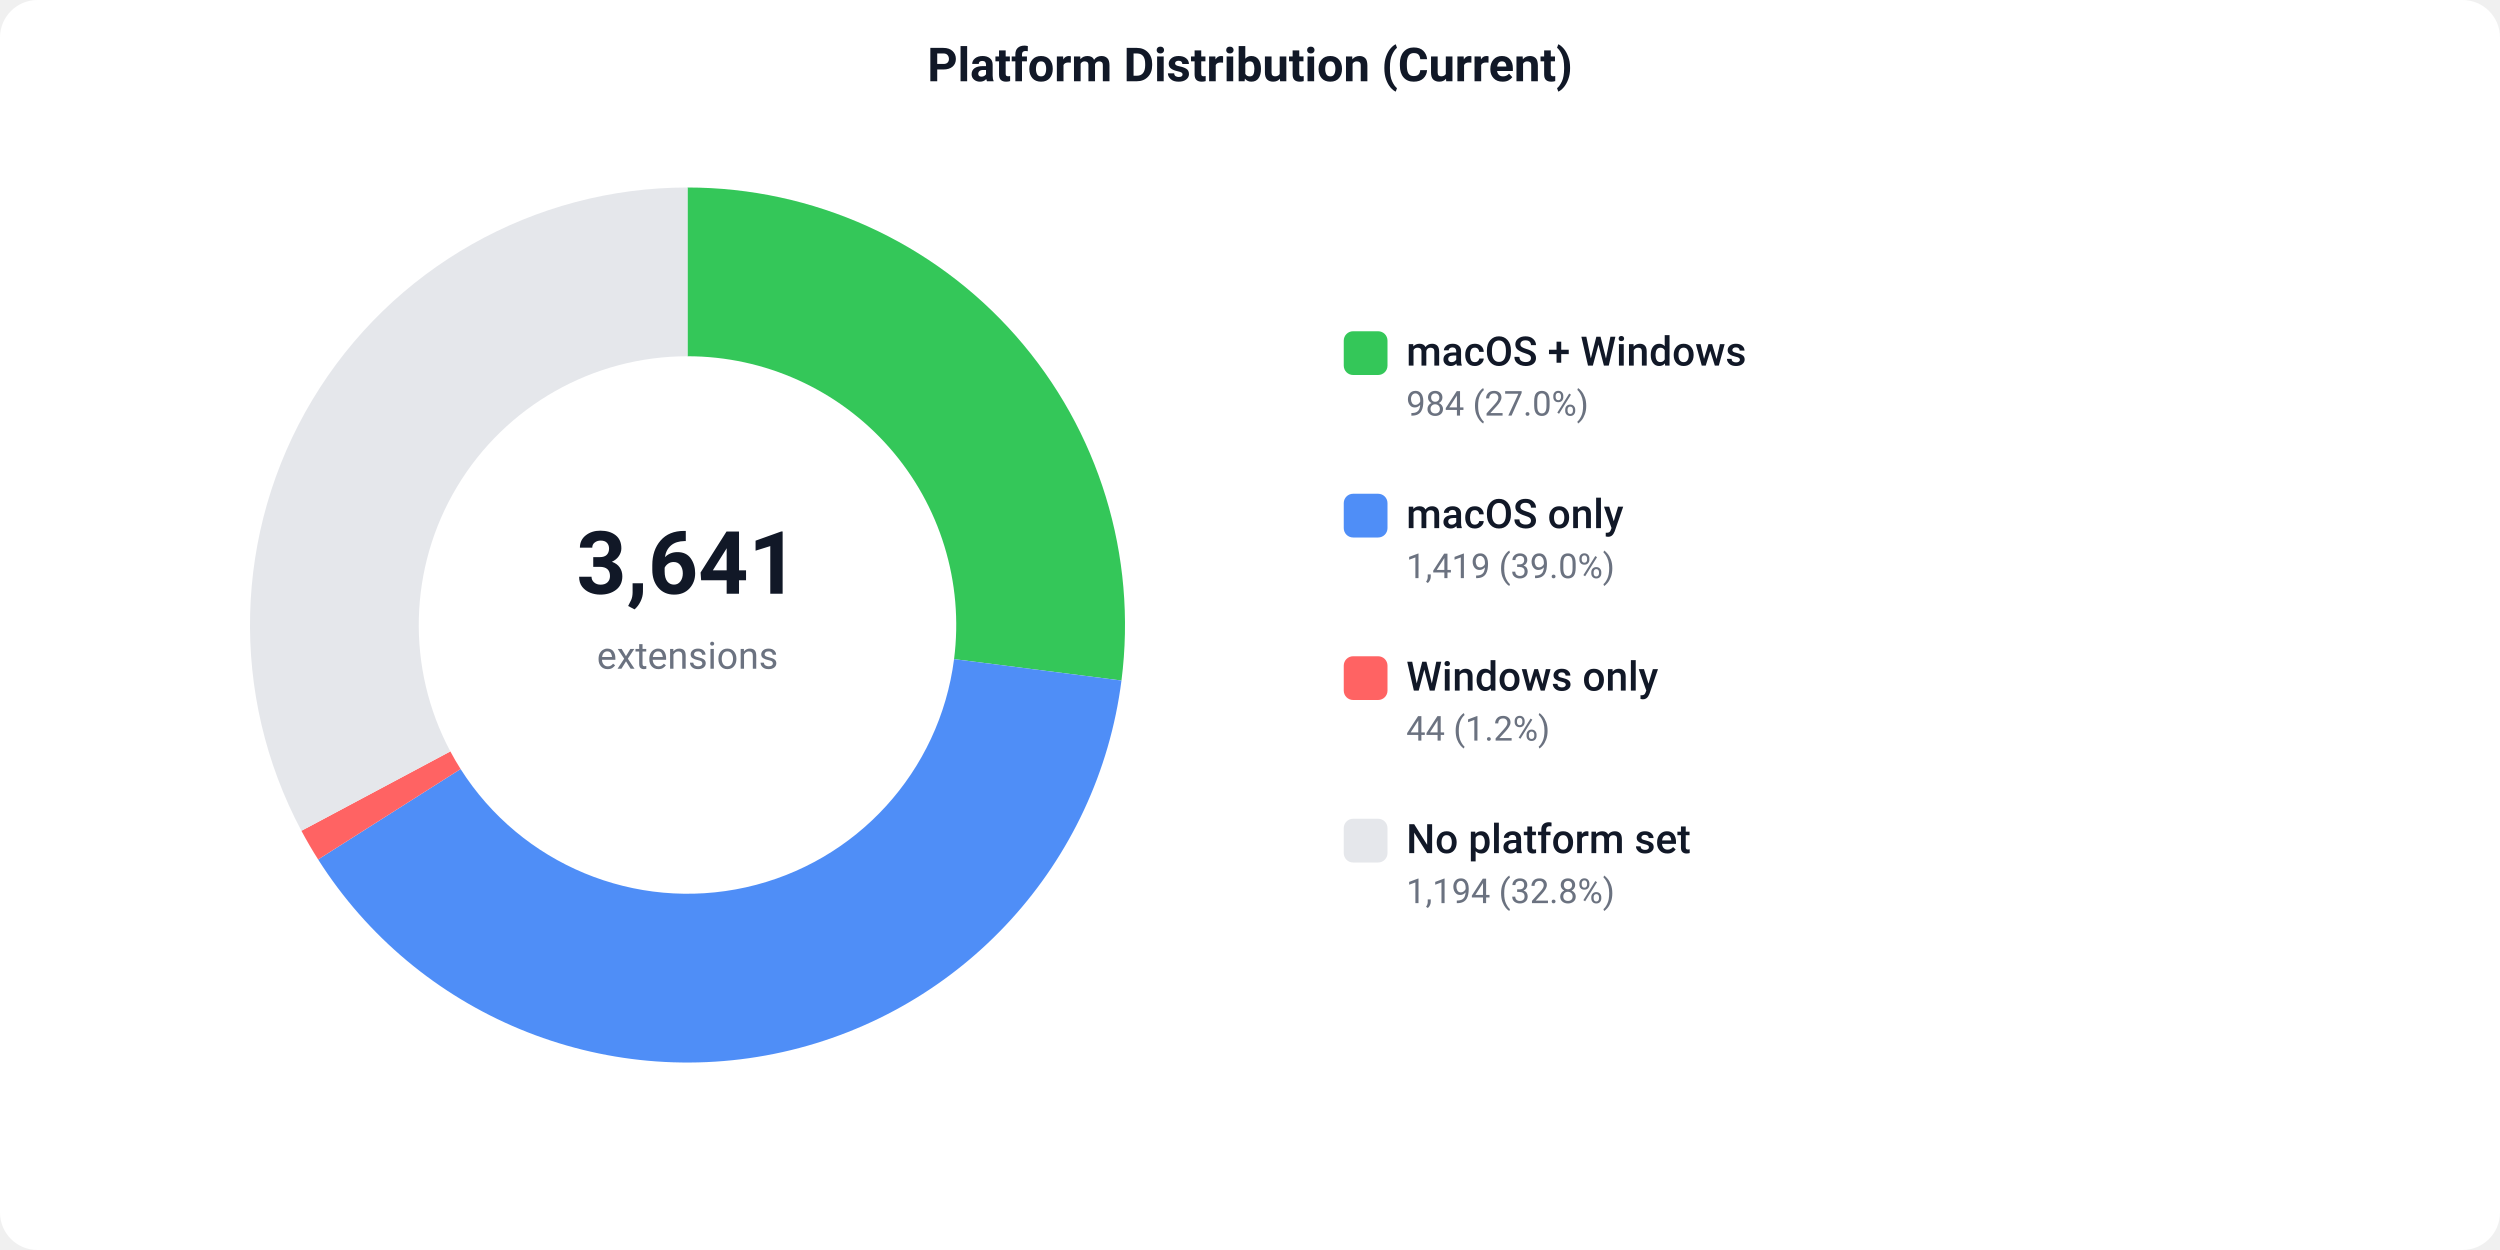
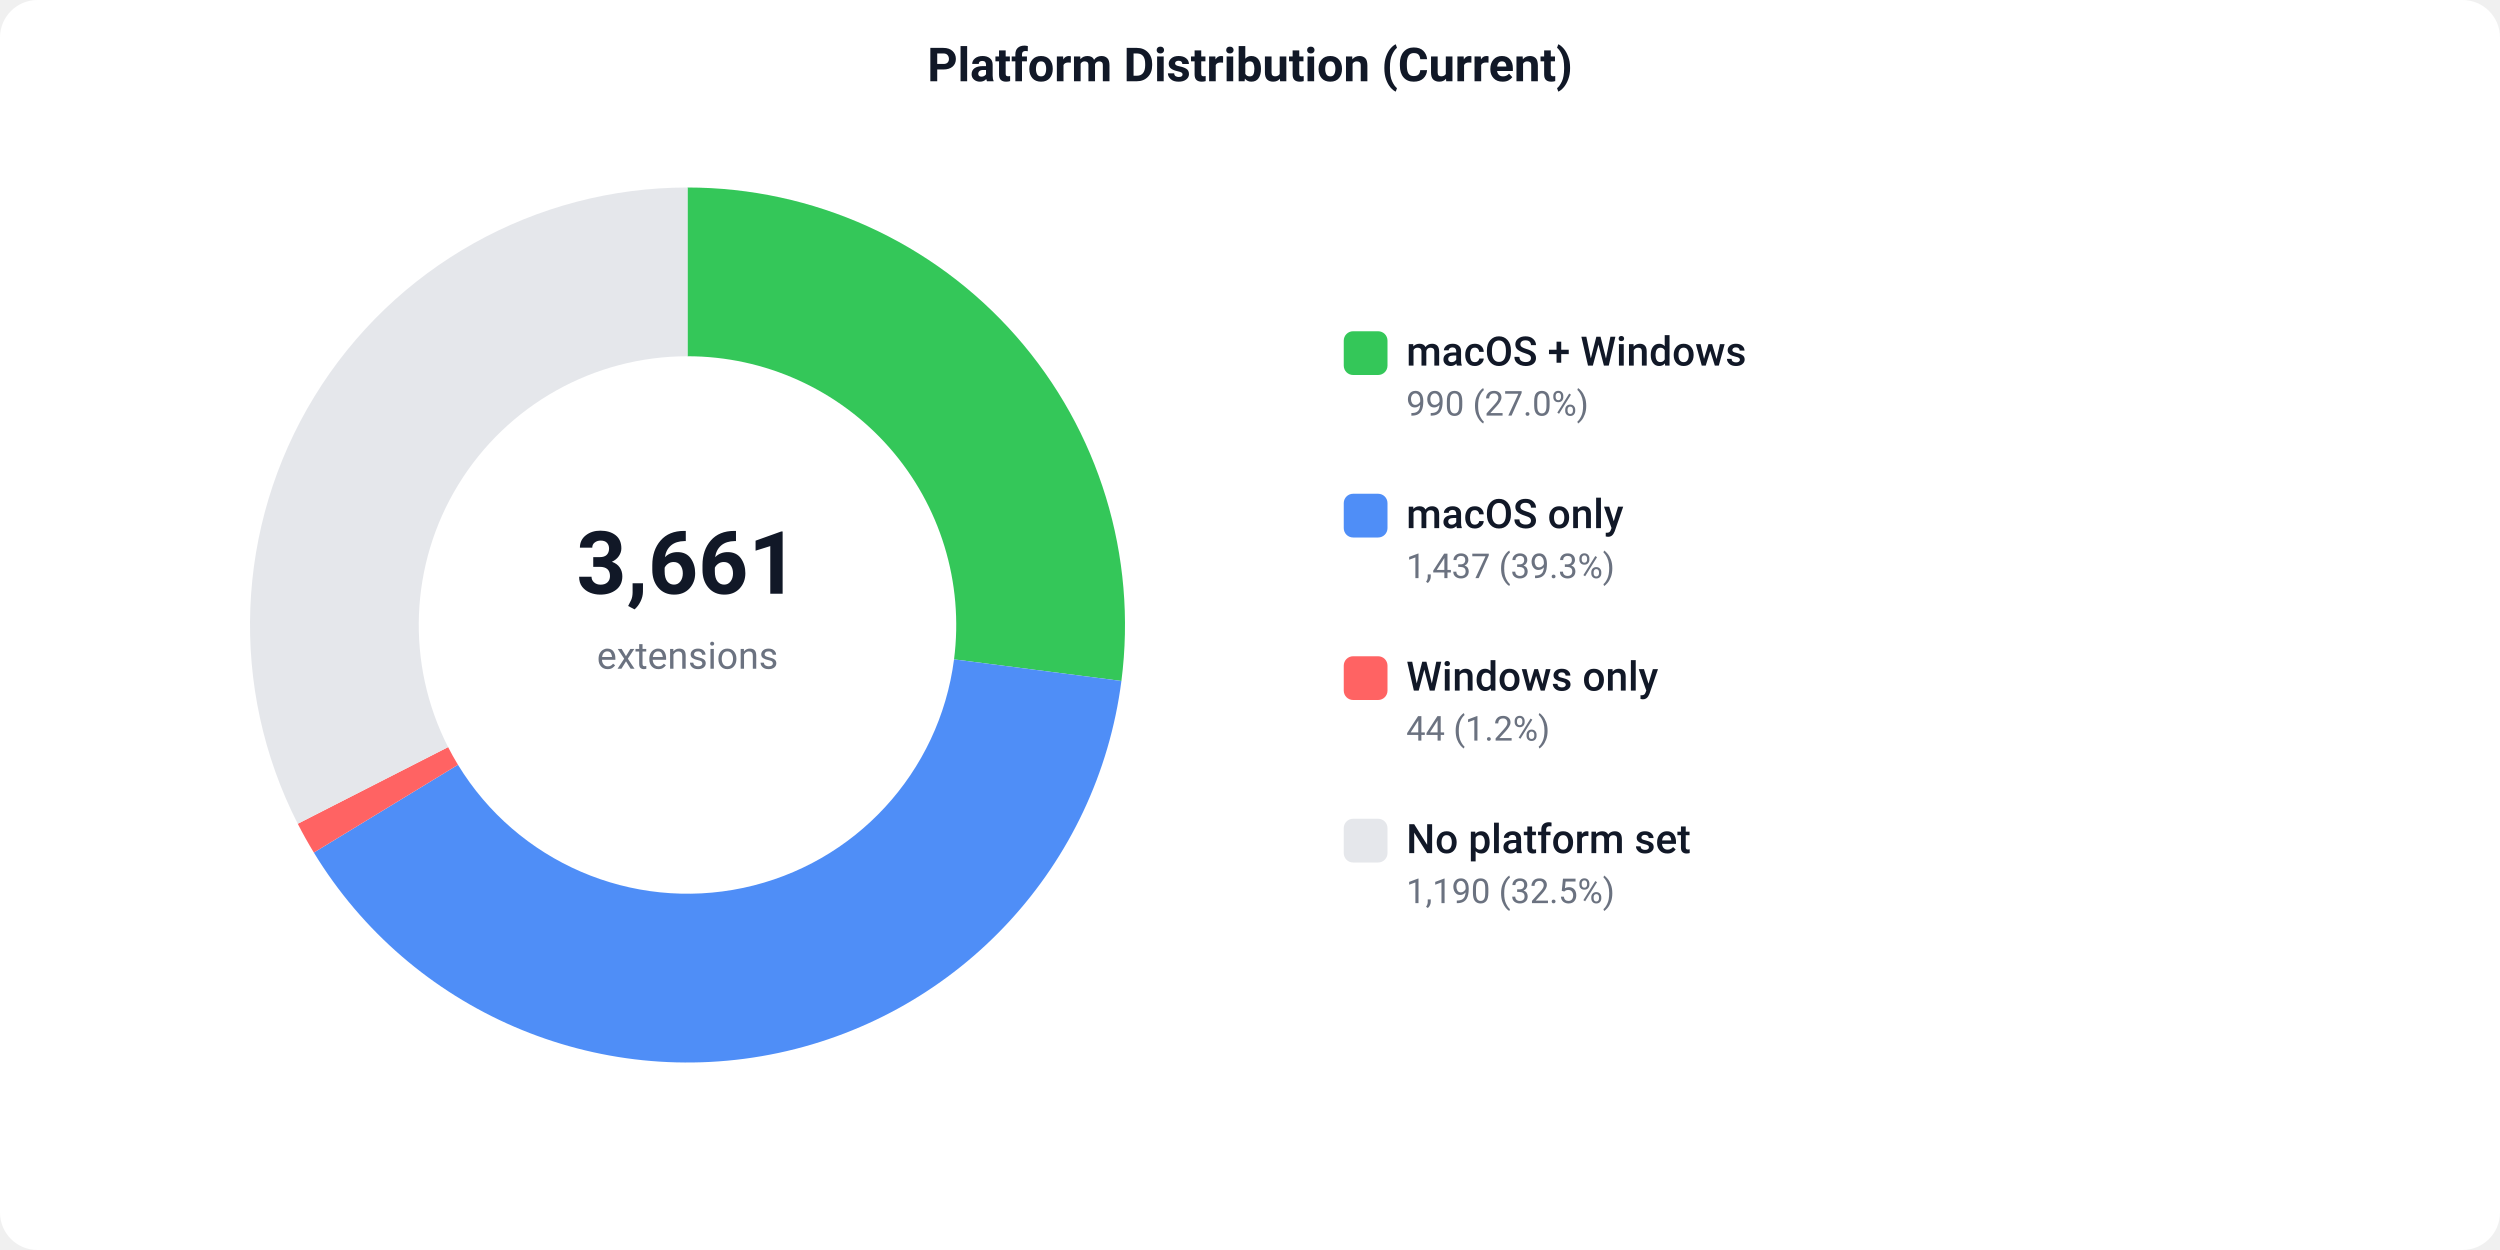
<svg xmlns="http://www.w3.org/2000/svg" width="800" height="400" viewBox="0 0 800 400">
  <defs>
    <style>text { font-family: -apple-system, BlinkMacSystemFont, 'Segoe UI', Roboto, sans-serif; }</style>
  </defs>
  <rect width="800" height="400" fill="#ffffff" rx="12" />
  <text x="400" y="26" text-anchor="middle" font-size="15" font-weight="600" fill="#111827">Platform Distribution (Current)</text>
-   <path d="M 220.00 60.00 A 140 140 0 0 1 358.87 217.77 L 305.30 210.92 A 86 86 0 0 0 220.00 114.00 Z" fill="#34C759" />
-   <path d="M 358.87 217.77 A 140 140 0 0 1 101.80 275.03 L 147.39 246.09 A 86 86 0 0 0 305.30 210.92 Z" fill="#4F8EF7" />
-   <path d="M 101.80 275.03 A 140 140 0 0 1 96.45 265.85 L 144.11 240.45 A 86 86 0 0 0 147.39 246.09 Z" fill="#FF6363" />
-   <path d="M 96.45 265.85 A 140 140 0 0 1 220.00 60.00 L 220.00 114.00 A 86 86 0 0 0 144.11 240.45 Z" fill="#e5e7eb" />
-   <text x="220" y="190" text-anchor="middle" font-size="28" font-weight="700" fill="#111827">3,641</text>
+   <path d="M 220.00 60.00 A 140 140 0 0 1 358.85 217.91 L 305.29 211.00 A 86 86 0 0 0 220.00 114.00 Z" fill="#34C759" />
+   <path d="M 358.85 217.91 A 140 140 0 0 1 100.43 272.82 L 146.55 244.73 A 86 86 0 0 0 305.29 211.00 Z" fill="#4F8EF7" />
+   <path d="M 100.43 272.82 A 140 140 0 0 1 95.28 263.60 L 143.39 239.07 A 86 86 0 0 0 146.55 244.73 Z" fill="#FF6363" />
+   <path d="M 95.28 263.60 A 140 140 0 0 1 220.00 60.00 L 220.00 114.00 A 86 86 0 0 0 143.39 239.07 Z" fill="#e5e7eb" />
+   <text x="220" y="190" text-anchor="middle" font-size="28" font-weight="700" fill="#111827">3,661</text>
  <text x="220" y="214" text-anchor="middle" font-size="12" fill="#6b7280">extensions</text>
  <rect x="430" y="106" width="14" height="14" fill="#34C759" rx="3" />
  <text x="450" y="117" font-size="13" font-weight="500" fill="#111827">macOS + Windows</text>
-   <text x="450" y="133" font-size="11" fill="#6b7280">984 (27.0%)</text>
+   <text x="450" y="133" font-size="11" fill="#6b7280">990 (27.0%)</text>
  <rect x="430" y="158" width="14" height="14" fill="#4F8EF7" rx="3" />
  <text x="450" y="169" font-size="13" font-weight="500" fill="#111827">macOS only</text>
-   <text x="450" y="185" font-size="11" fill="#6b7280">1,419 (39.0%)</text>
+   <text x="450" y="185" font-size="11" fill="#6b7280">1,437 (39.3%)</text>
  <rect x="430" y="210" width="14" height="14" fill="#FF6363" rx="3" />
  <text x="450" y="221" font-size="13" font-weight="500" fill="#111827">Windows only</text>
  <text x="450" y="237" font-size="11" fill="#6b7280">44 (1.2%)</text>
  <rect x="430" y="262" width="14" height="14" fill="#e5e7eb" rx="3" />
  <text x="450" y="273" font-size="13" font-weight="500" fill="#111827">No platform set</text>
-   <text x="450" y="289" font-size="11" fill="#6b7280">1,194 (32.8%)</text>
+   <text x="450" y="289" font-size="11" fill="#6b7280">1,190 (32.5%)</text>
</svg>
